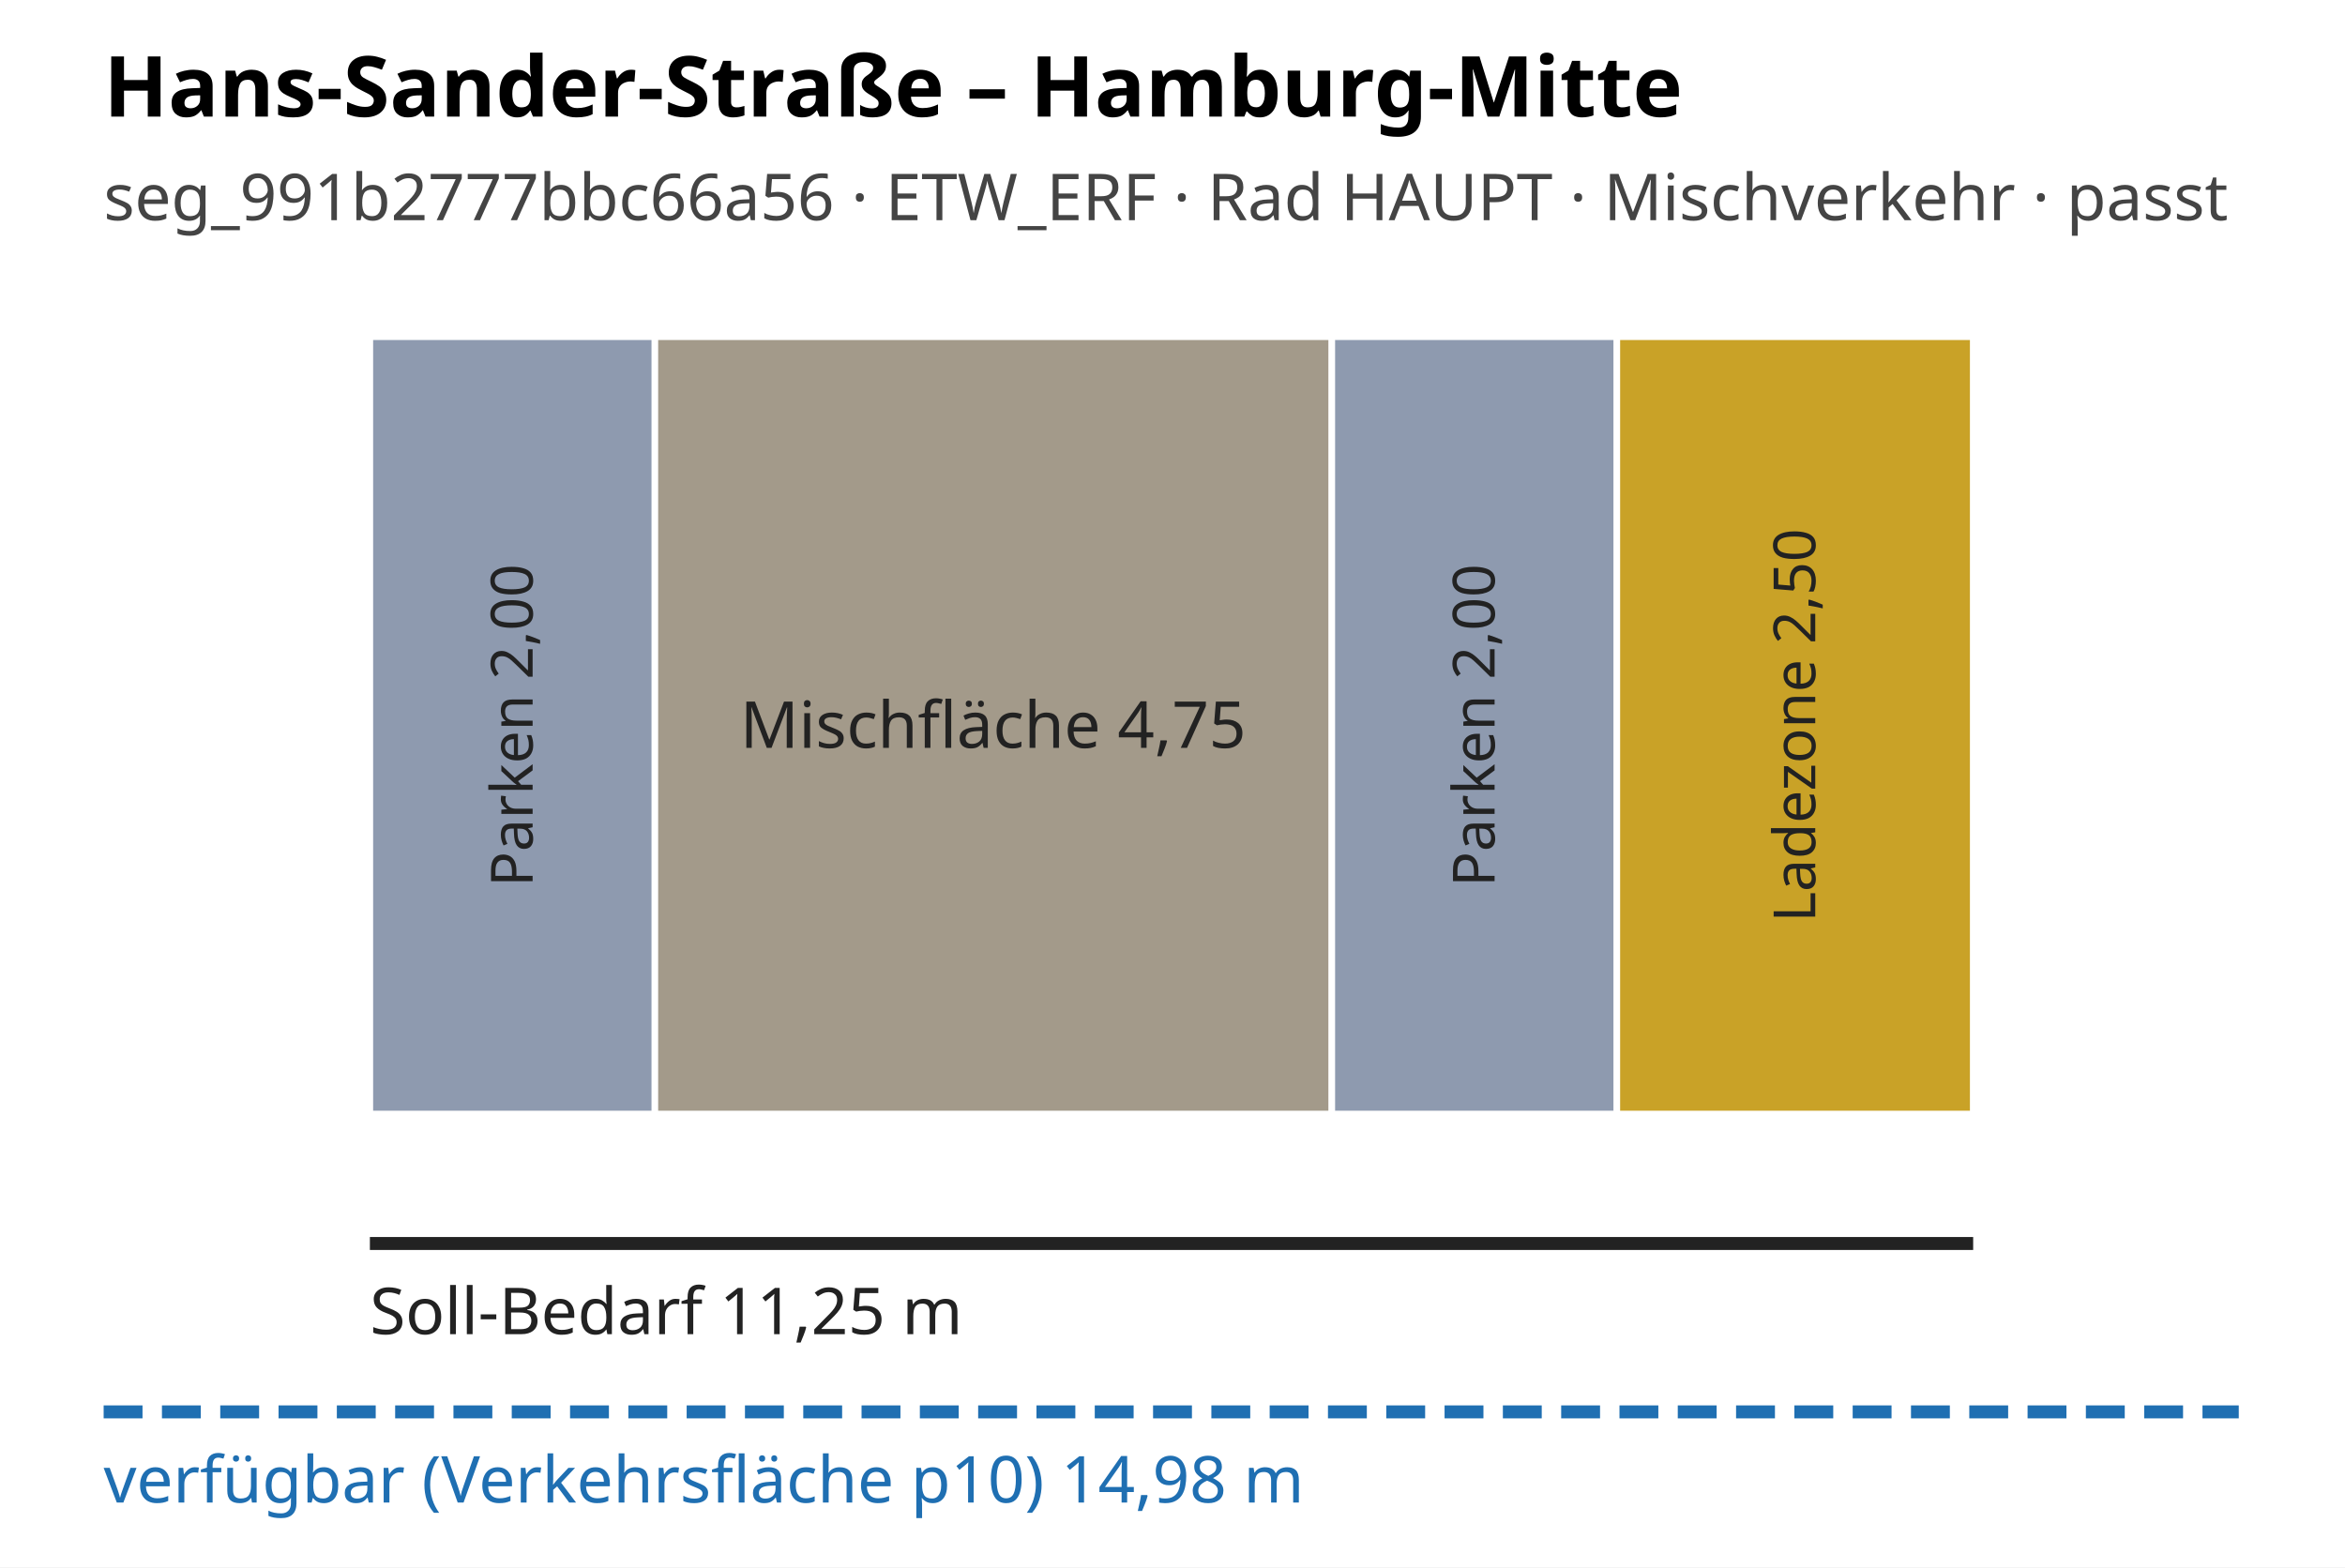
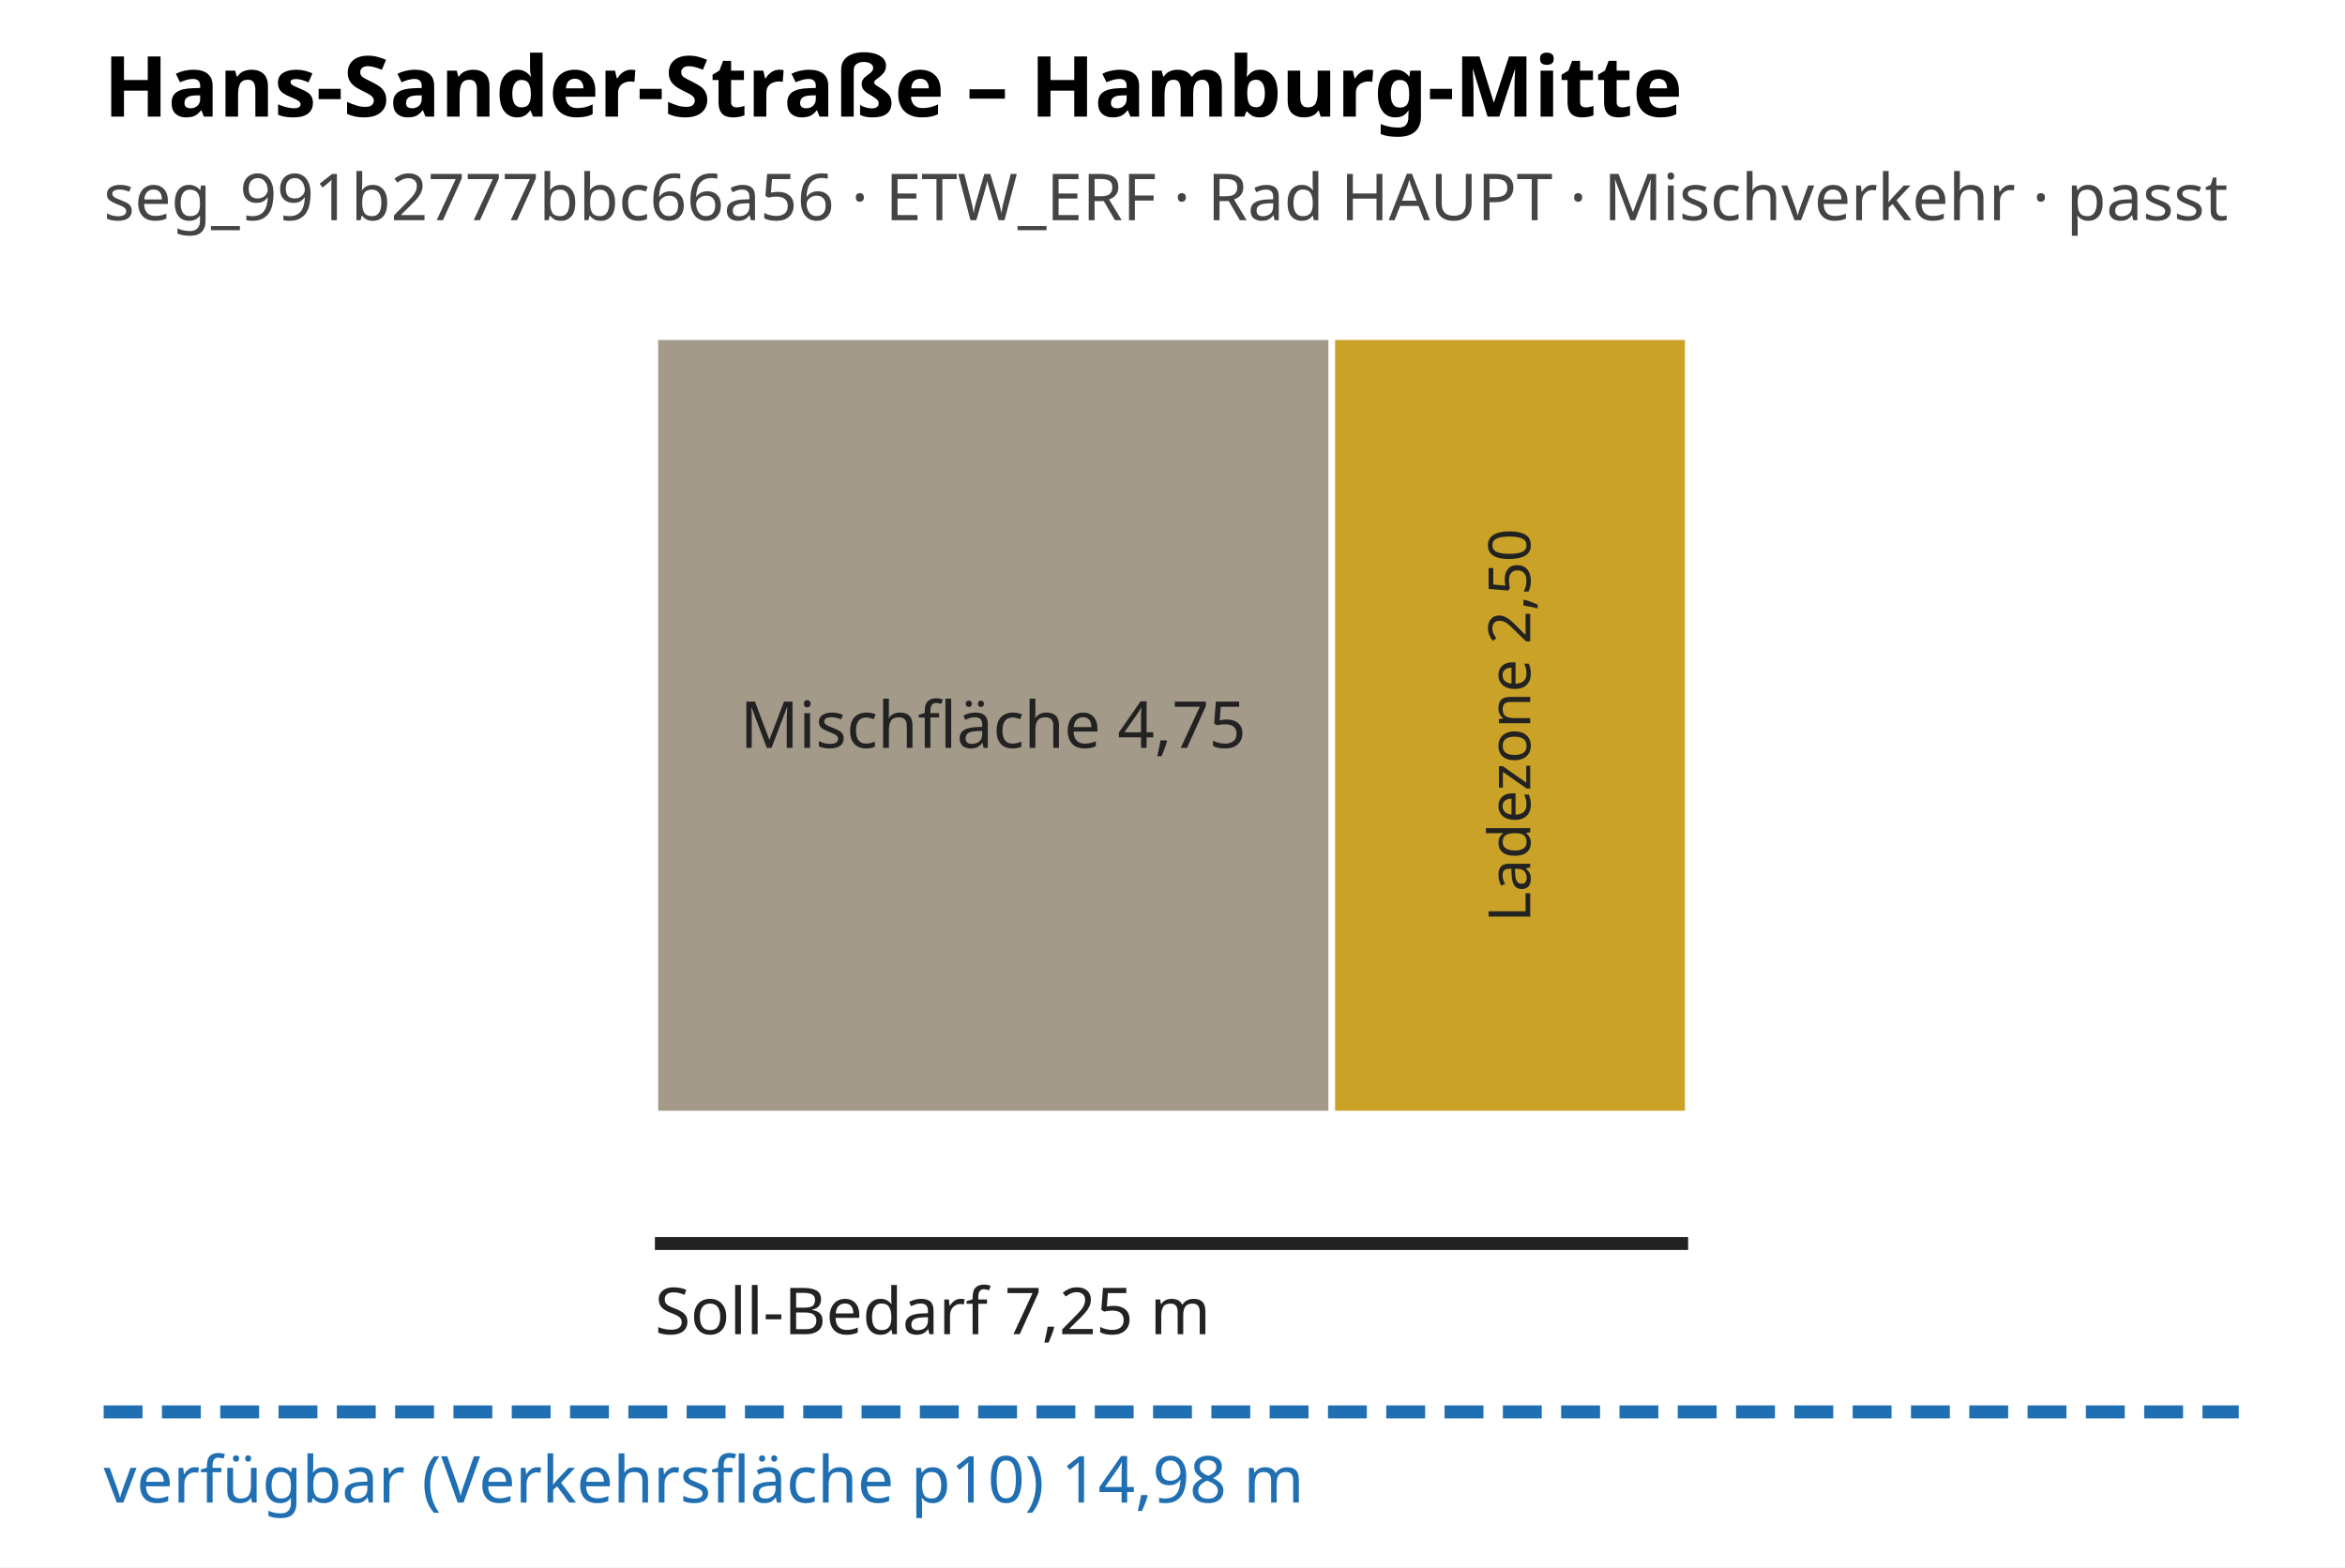
<svg xmlns="http://www.w3.org/2000/svg" width="362" height="242" viewBox="0 0 362 242" font-family="sans-serif" font-size="10">
  <rect x="0" y="0" width="362" height="242" fill="#ffffff" />
  <text x="16.0" y="18" font-size="13" font-weight="bold">Hans-Sander-Straße – Hamburg-Mitte</text>
  <text x="16.0" y="34" fill="#444">seg_991b2777bbc66a56 · ETW_ERF · Rad HAUPT · Mischverkehr · passt</text>
-   <rect x="57.1" y="52.0" width="44.0" height="120.0" fill="#8e9aaf" stroke="#ffffff" stroke-width="1" data-element="parking_parallel" data-width-m="2.00" />
-   <text transform="translate(79.1,112.0) rotate(-90)" text-anchor="middle" dominant-baseline="middle" fill="#222" font-size="9">Parken 2,00</text>
  <rect x="101.1" y="52.0" width="104.5" height="120.0" fill="#a39a8a" stroke="#ffffff" stroke-width="1" data-element="shared_surface" data-width-m="4.75" />
  <text x="153.3" y="112.0" text-anchor="middle" dominant-baseline="middle" fill="#222">Mischfläche 4,75</text>
-   <rect x="205.6" y="52.0" width="44.0" height="120.0" fill="#8e9aaf" stroke="#ffffff" stroke-width="1" data-element="parking_parallel" data-width-m="2.00" />
-   <text transform="translate(227.6,112.0) rotate(-90)" text-anchor="middle" dominant-baseline="middle" fill="#222" font-size="9">Parken 2,00</text>
-   <rect x="249.6" y="52.0" width="55.0" height="120.0" fill="#c9a227" stroke="#ffffff" stroke-width="1" data-element="loading_zone" data-width-m="2.50" />
-   <text transform="translate(277.1,112.0) rotate(-90)" text-anchor="middle" dominant-baseline="middle" fill="#222" font-size="9">Ladezone 2,50</text>
-   <text x="57.1" y="206.0" fill="#222">Soll-Bedarf 11,25 m</text>
-   <line x1="57.1" y1="192.0" x2="304.6" y2="192.0" stroke="#222" stroke-width="2" />
+   <rect x="205.6" y="52.0" width="55.0" height="120.0" fill="#c9a227" stroke="#ffffff" stroke-width="1" data-element="loading_zone" data-width-m="2.50" />
+   <text transform="translate(233.1,112.0) rotate(-90)" text-anchor="middle" dominant-baseline="middle" fill="#222" font-size="9">Ladezone 2,50</text>
+   <text x="101.1" y="206.0" fill="#222">Soll-Bedarf 7,25 m</text>
+   <line x1="101.1" y1="192.0" x2="260.6" y2="192.0" stroke="#222" stroke-width="2" />
  <line x1="16.0" y1="218.0" x2="345.6" y2="218.0" stroke="#1f6fb2" stroke-width="2" stroke-dasharray="6 3" />
  <text x="16.0" y="232.0" fill="#1f6fb2">verfügbar (Verkehrsfläche p10) 14,98 m</text>
</svg>
